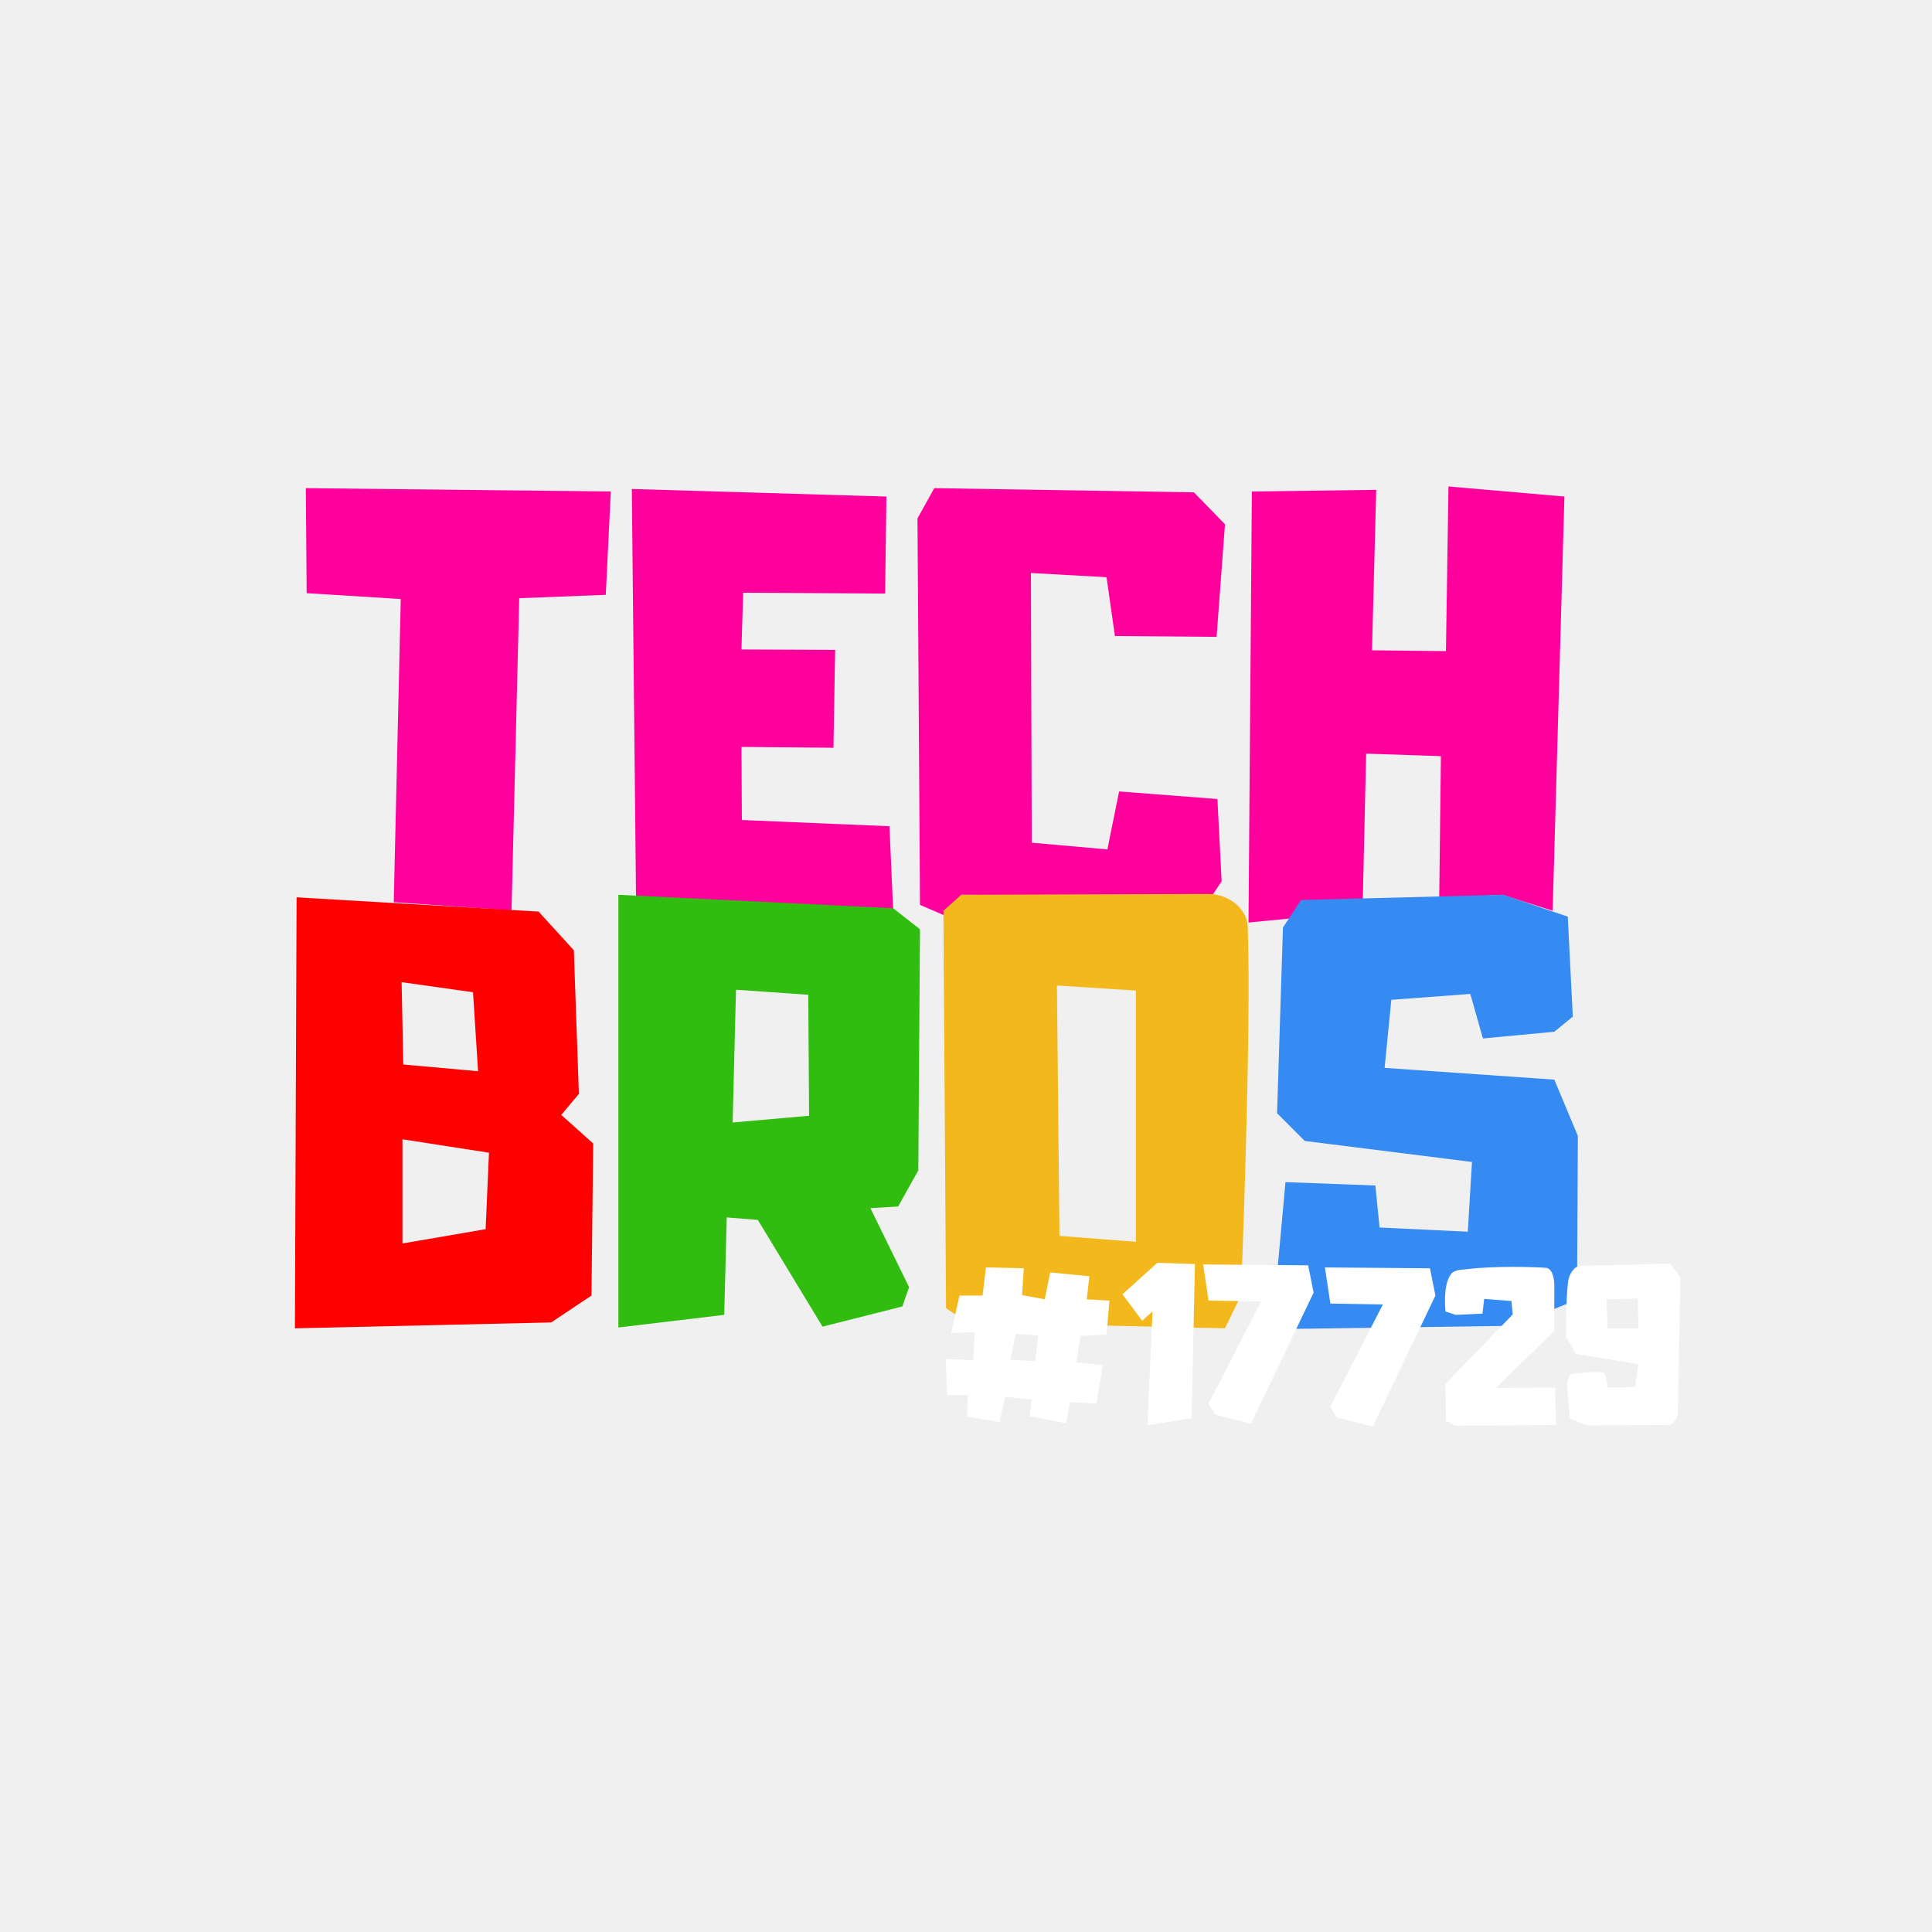
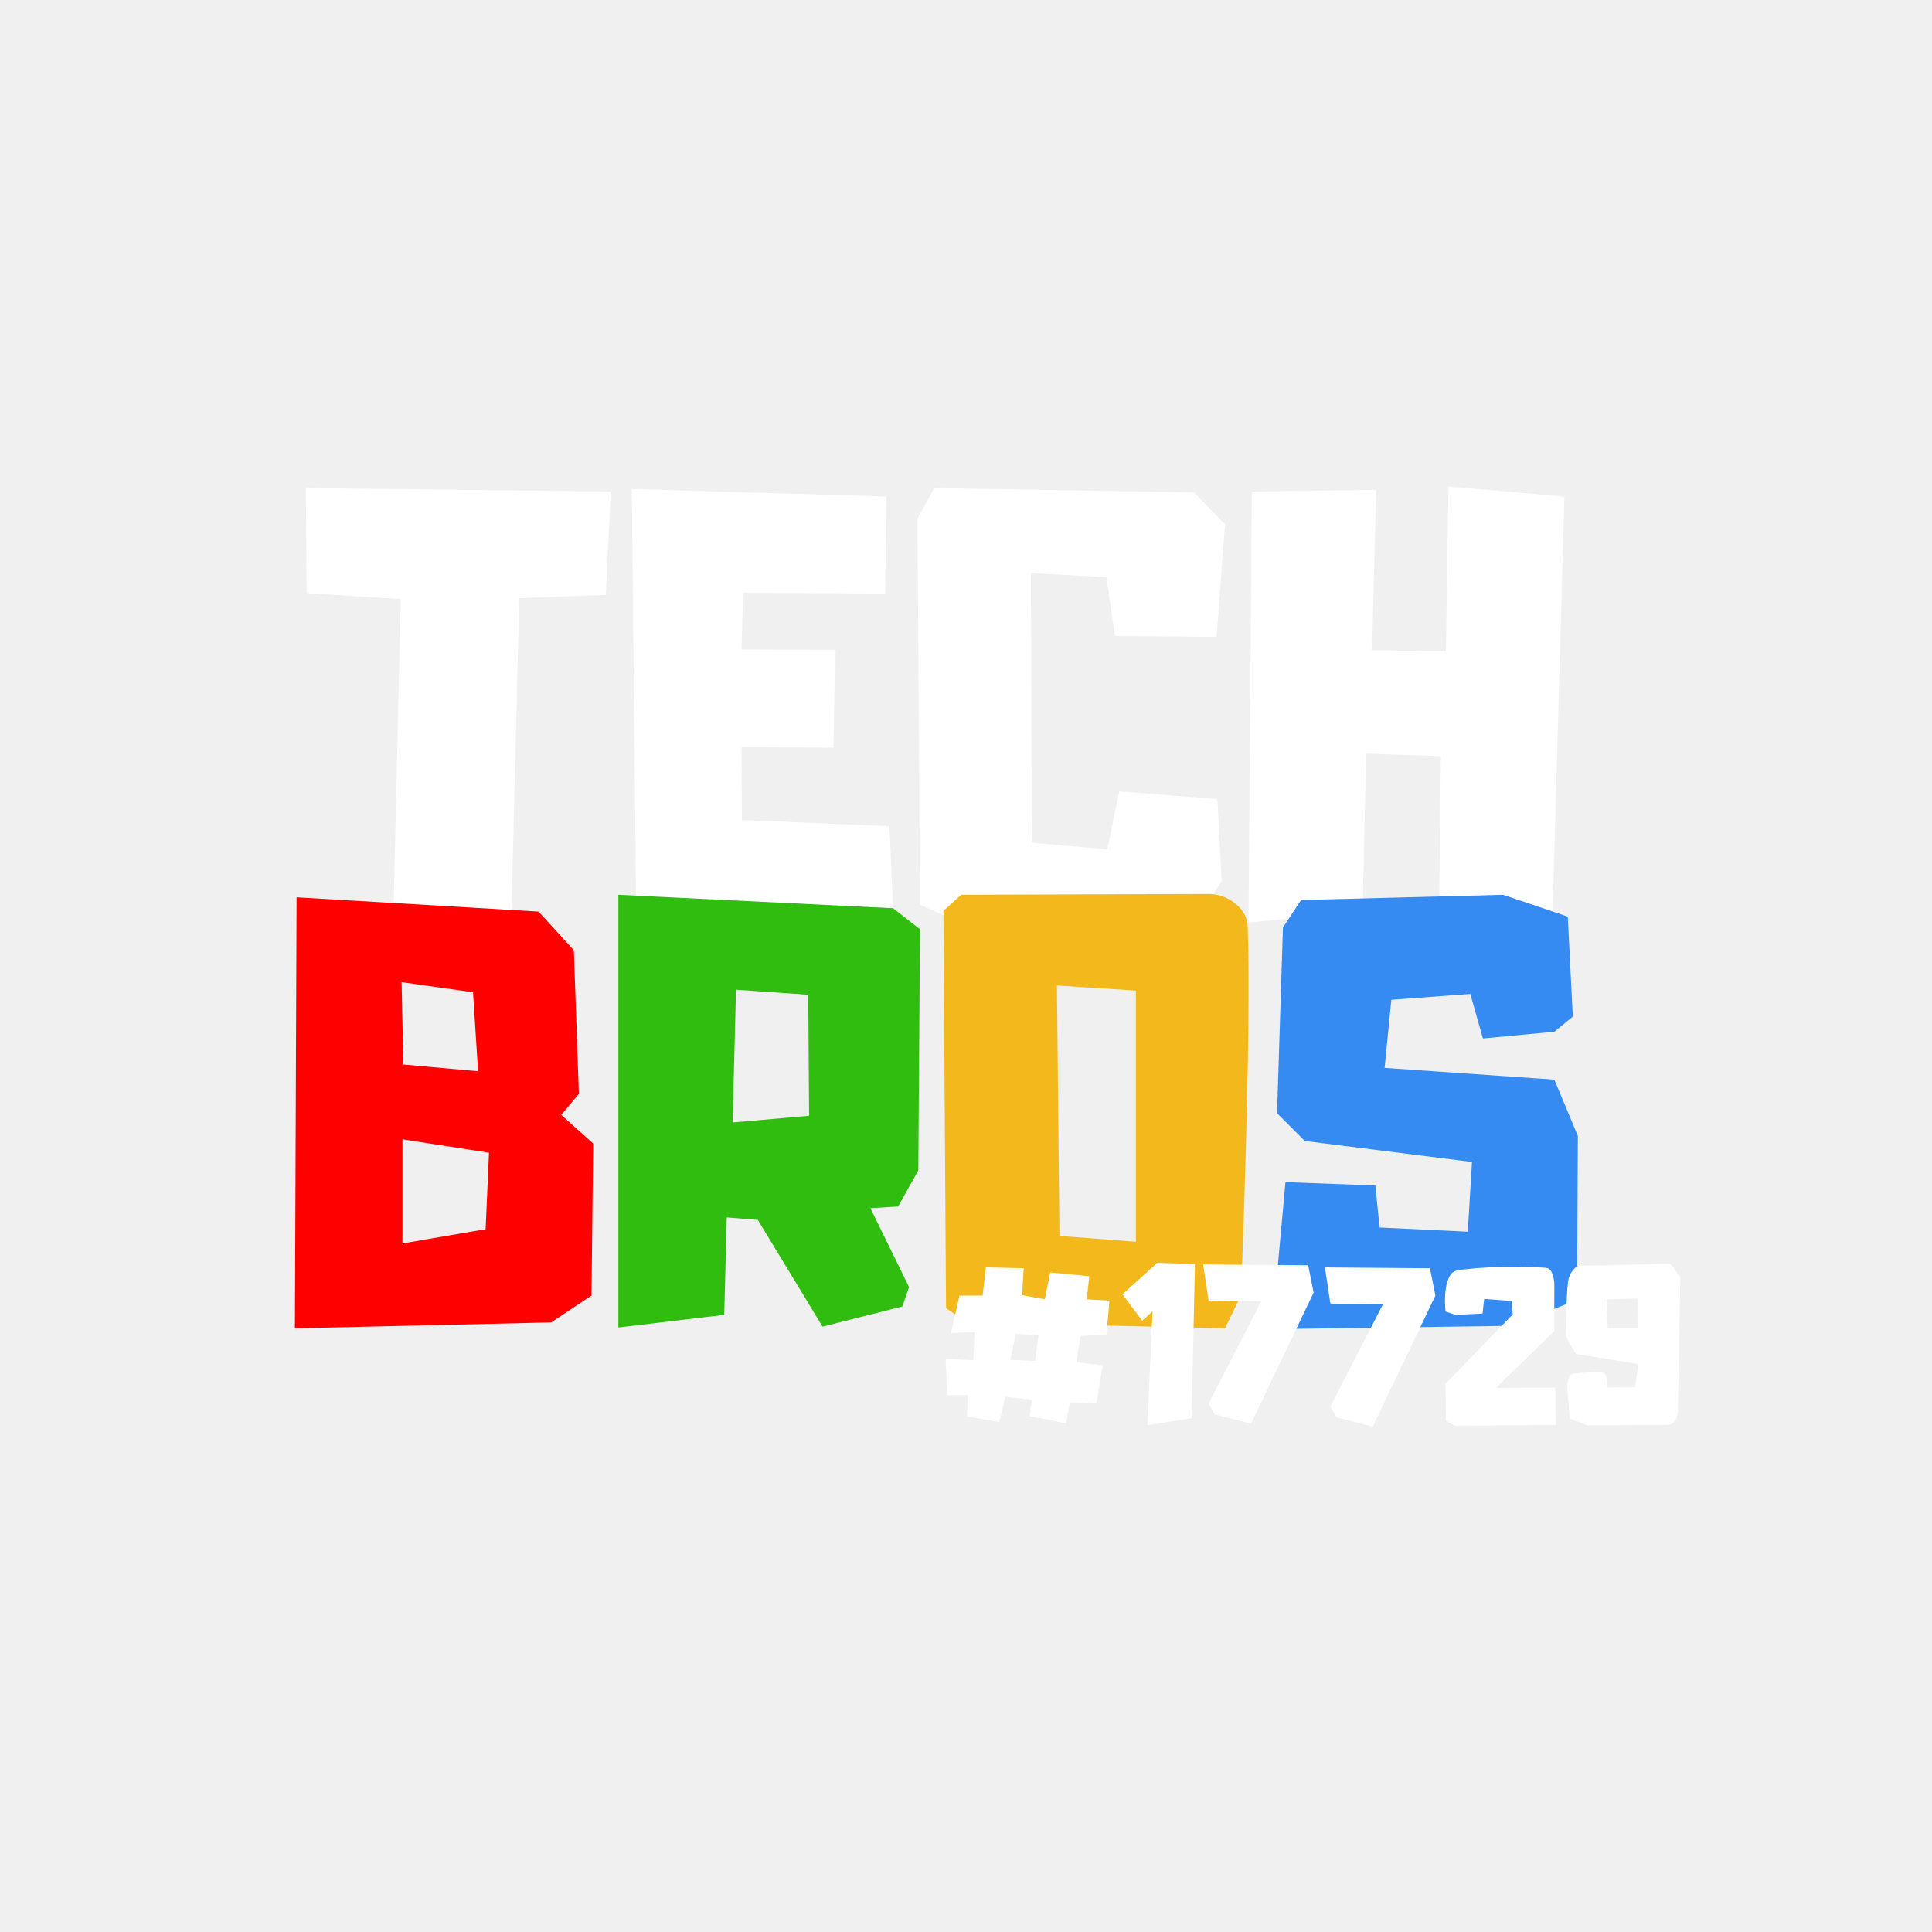
<svg xmlns="http://www.w3.org/2000/svg" version="1.0" id="svg1" width="100" height="100" viewBox="0 0 900 900" xml:space="preserve" zoomAndPan="disable">
  <g id="g15">
-     <path style="display:inline;fill:#FF009D;stroke:none;fill-opacity:1" d="m 142.465,227.396 0.391,48.923 43.835,2.74 -3.269,141.224 54.865,3.799 3.59,-145.414 40.313,-1.566 2.348,-48.141 z" id="path1" />
-     <path style="fill:#FF009D;fill-opacity:1;stroke:none" d="m 294.323,227.788 1.957,190.214 119.765,5.479 -1.7,-38.585 -68.75,-2.902 -0.196,-34.051 42.857,0.391 0.783,-45.597 -43.64,-0.196 0.783,-26.419 66.144,0.391 0.587,-45.205 z" id="path2" />
-     <path style="fill:#FF009D;stroke:none;fill-opacity:1" d="m 435.223,227.396 -7.828,14.09 1.174,180.038 11.742,5.088 7.828,-9.785 116.242,0.783 4.697,-7.045 -1.957,-38.356 -45.792,-3.522 -5.479,27.006 -35.225,-3.131 -0.391,-125.635 35.225,1.957 3.914,27.397 47.358,0.391 3.914,-52.446 -14.481,-14.873 z" />
-     <path style="fill:#FF009D;stroke:none;fill-opacity:1" d="m 583.167,228.962 -1.566,200.782 20.352,-1.957 4.305,-6.654 28.571,-1.174 1.566,-68.884 34.833,1.174 -0.783,66.008 29.354,-1.429 23.483,7.436 5.479,-192.954 -54.011,-4.697 -1.174,76.712 -34.442,-0.391 1.957,-74.755 z" id="path4" />
+     <path style="display:inline;fill:#FFFFFF;stroke:none;fill-opacity:1" d="m 142.465,227.396 0.391,48.923 43.835,2.74 -3.269,141.224 54.865,3.799 3.59,-145.414 40.313,-1.566 2.348,-48.141 z" id="path1" />
+     <path style="fill:#FFFFFF;fill-opacity:1;stroke:none" d="m 294.323,227.788 1.957,190.214 119.765,5.479 -1.7,-38.585 -68.75,-2.902 -0.196,-34.051 42.857,0.391 0.783,-45.597 -43.64,-0.196 0.783,-26.419 66.144,0.391 0.587,-45.205 z" id="path2" />
+     <path style="fill:#FFFFFF;stroke:none;fill-opacity:1" d="m 435.223,227.396 -7.828,14.09 1.174,180.038 11.742,5.088 7.828,-9.785 116.242,0.783 4.697,-7.045 -1.957,-38.356 -45.792,-3.522 -5.479,27.006 -35.225,-3.131 -0.391,-125.635 35.225,1.957 3.914,27.397 47.358,0.391 3.914,-52.446 -14.481,-14.873 z" />
+     <path style="fill:#FFFFFF;stroke:none;fill-opacity:1" d="m 583.167,228.962 -1.566,200.782 20.352,-1.957 4.305,-6.654 28.571,-1.174 1.566,-68.884 34.833,1.174 -0.783,66.008 29.354,-1.429 23.483,7.436 5.479,-192.954 -54.011,-4.697 -1.174,76.712 -34.442,-0.391 1.957,-74.755 z" id="path4" />
  </g>
  <g id="g17">
    <path style="fill:#368bf2;fill-opacity:1;stroke:none" d="m 606.077,419.263 -8.429,12.829 -2.74,86.497 12.916,12.916 77.886,9.785 -1.957,32.485 -41.096,-1.957 -1.957,-19.569 -41.878,-1.566 -6.262,68.493 111.937,-1.566 30.137,-12.133 0.391,-76.321 -10.959,-26.223 -79.06,-5.479 3.131,-31.702 36.79,-2.74 5.871,20.744 33.268,-3.131 8.611,-7.045 -2.348,-46.575 -30.137,-10.176 z" id="path5" />
    <path id="path6" style="fill:#f3b81c;fill-opacity:1;stroke:none" d="m 447.748,416.828 -8.268,7.475 1.223,185.087 9.783,6.654 120.156,2.738 7.438,-15.264 c 0,0 5.059,-124.874 3.131,-172.211 -0.321,-7.879 -8.797,-14.906 -18.396,-14.873 z m 44.617,42.27 36.791,2.348 V 578.471 l -35.617,-2.74 z" />
    <path id="path7" style="fill:#30bd0f;stroke:none;fill-opacity:1" d="M 288.061 416.828 L 288.061 618.393 L 337.377 612.521 L 338.551 567.121 L 353.031 568.295 L 383.168 618 L 420.35 608.607 L 423.48 599.605 L 405.477 562.814 L 418.393 562.033 L 427.787 545.203 L 428.568 432.875 L 416.045 423.09 L 288.061 416.828 z M 342.855 461.055 L 376.516 463.402 L 376.906 519.762 L 341.289 522.895 L 342.855 461.055 z " />
    <path id="path8" style="fill:#ff0000;stroke:none;stroke-opacity:1;fill-opacity:1" d="M 138.16 418.002 L 137.377 618.783 L 256.75 616.045 L 275.537 603.52 L 276.32 532.678 L 261.447 519.371 L 269.666 509.586 L 267.318 442.66 L 250.879 424.656 L 138.16 418.002 z M 187.084 457.531 L 220.352 462.229 L 222.699 499.02 L 187.865 495.889 L 187.084 457.531 z M 187.475 530.721 L 227.787 536.984 L 226.223 572.6 L 187.475 579.254 L 187.475 530.721 z " />
  </g>
  <g id="g16">
    <path id="path10" style="fill:#FFFFFF;stroke:none;fill-opacity:1" d="M 459.293 590.408 L 457.729 603.52 L 446.965 603.52 L 443.051 620.936 L 454.01 620.545 L 453.422 633.656 L 440.506 633.068 L 441.289 649.898 L 450.879 649.898 L 450.486 659.879 L 465.555 662.424 L 468.295 650.682 L 480.623 652.051 L 479.645 659.684 L 496.67 663.01 L 498.432 653.227 L 510.76 653.812 L 513.695 636.004 L 501.367 634.635 L 503.324 622.307 L 515.457 621.719 L 516.828 605.867 L 506.26 605.281 L 507.434 594.518 L 489.234 592.756 L 486.689 605.281 L 476.123 603.324 L 476.906 590.799 L 459.293 590.408 z M 473.188 621.328 L 483.756 622.111 L 482.189 634.047 L 470.643 633.461 L 473.188 621.328 z " />
    <path style="fill:#FFFFFF;fill-opacity:1;stroke:none" d="m 539.136,588.255 -16.243,14.677 9.198,12.329 4.795,-4.403 -2.348,53.033 20.548,-3.229 1.566,-71.82 z" id="path11" />
    <path style="fill:#FFFFFF;fill-opacity:1;stroke:none" d="m 560.467,589.038 2.544,16.83 24.458,0.405 -24.495,47.631 2.973,4.997 16.81,4.295 29.178,-61.047 -2.544,-12.72 z" id="path12" />
    <path style="fill:#FFFFFF;fill-opacity:1;stroke:none" d="m 617.201,590.422 2.544,16.83 24.458,0.405 -24.495,47.631 2.973,4.997 16.81,4.295 29.178,-61.047 -2.544,-12.72 z" id="path12-8" />
    <path style="fill:#FFFFFF;stroke:none;fill-opacity:1" d="m 675.926,593.539 c -3.986,5.248 -2.544,17.417 -2.544,17.417 l 4.697,1.566 12.524,-0.587 0.783,-6.849 12.72,0.978 0.587,6.262 -31.311,32.289 0.196,17.221 4.305,2.348 46.967,-0.391 -0.391,-17.417 -27.593,0.196 27.201,-26.614 c 0,0 -0.058,-13.733 0,-20.939 0.025,-3.093 -0.832,-8.152 -3.914,-8.415 -4.412,-0.376 -23.632,-0.99 -36.399,0.587 -2.704,0.334 -6.18,0.179 -7.828,2.348 z" id="path13" />
    <path id="path14" style="fill:#FFFFFF;fill-opacity:1;stroke:none" d="m 778.078,588.646 c 0,0 -29.166,0.807 -41.682,0.979 -3.057,0.042 -5.441,4.018 -5.871,7.045 -1.152,8.106 -0.979,26.027 -0.979,26.027 l 4.5,8.023 29.158,4.697 -1.564,10.764 -12.721,0.195 c 0,0 -0.569,-6.047 -1.537,-6.729 -1.698,-1.197 -14.413,0.27 -14.413,0.27 -2.653,0.05 -3.067,4.794 -2.837,7.438 l 1.174,13.502 8.023,3.131 37.77,-0.195 c 2.415,-0.013 4.457,-3.261 4.502,-5.676 l 1.174,-63.209 z m -15.068,16.242 0.195,13.895 h -14.285 l -0.588,-13.502 z" />
  </g>
</svg>
